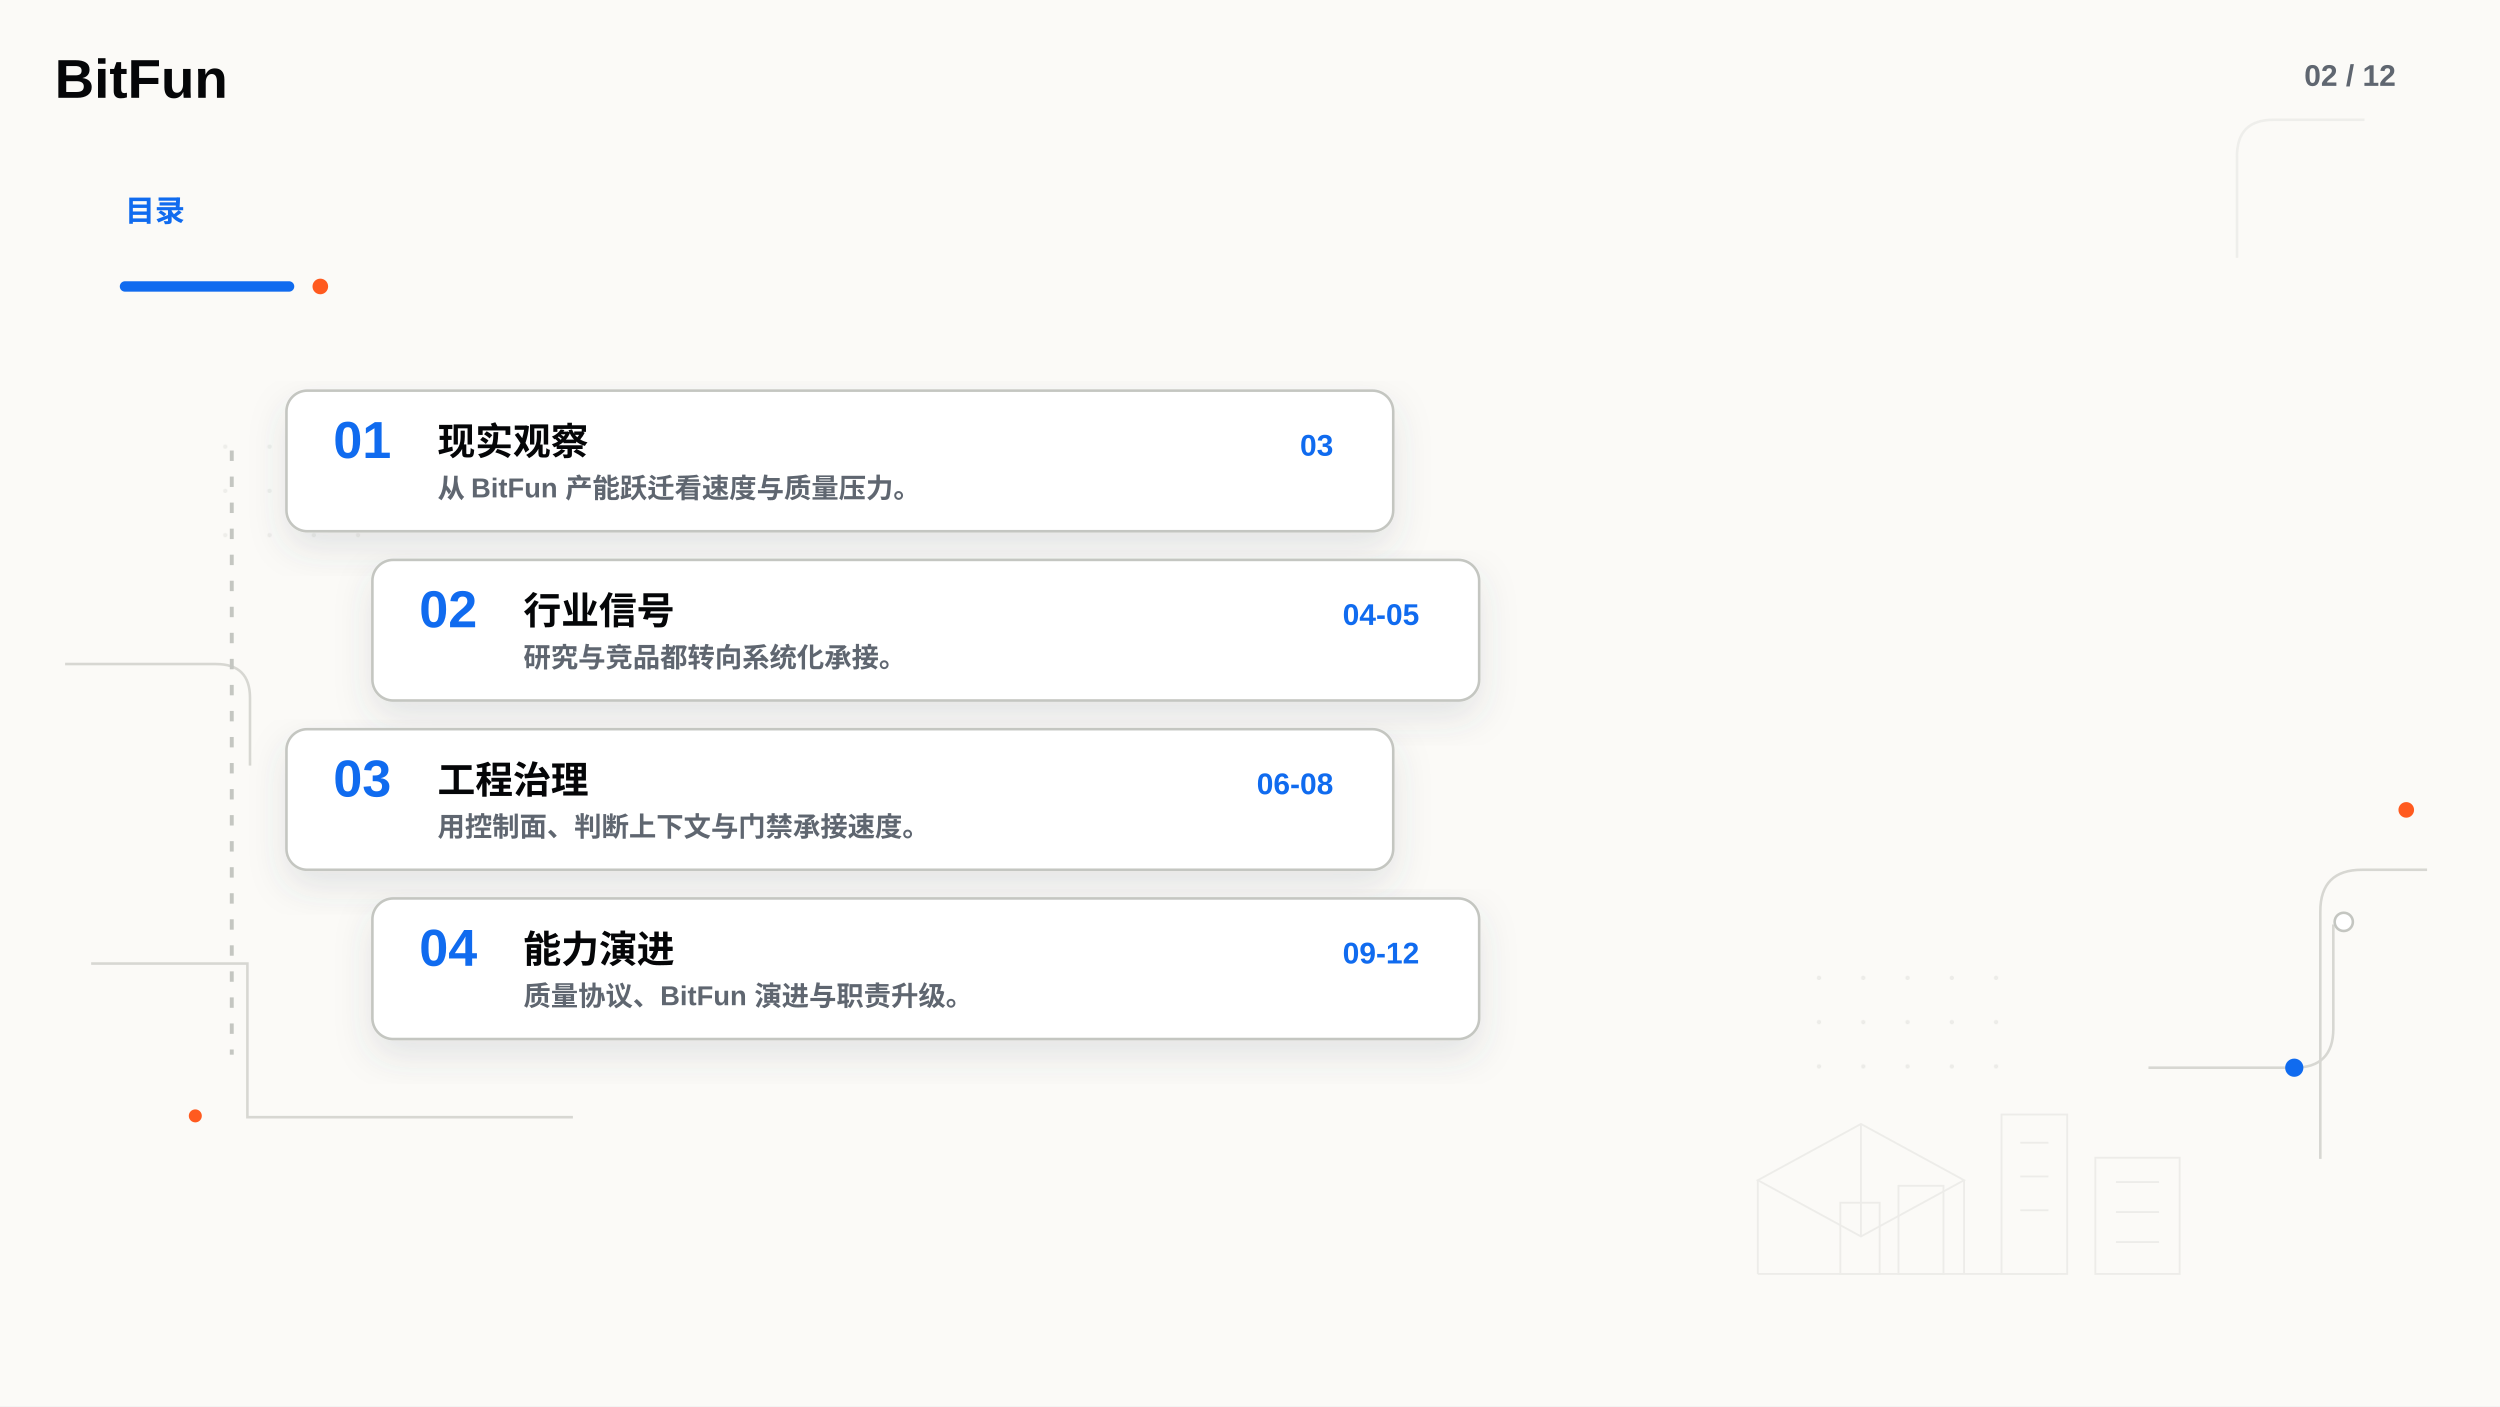
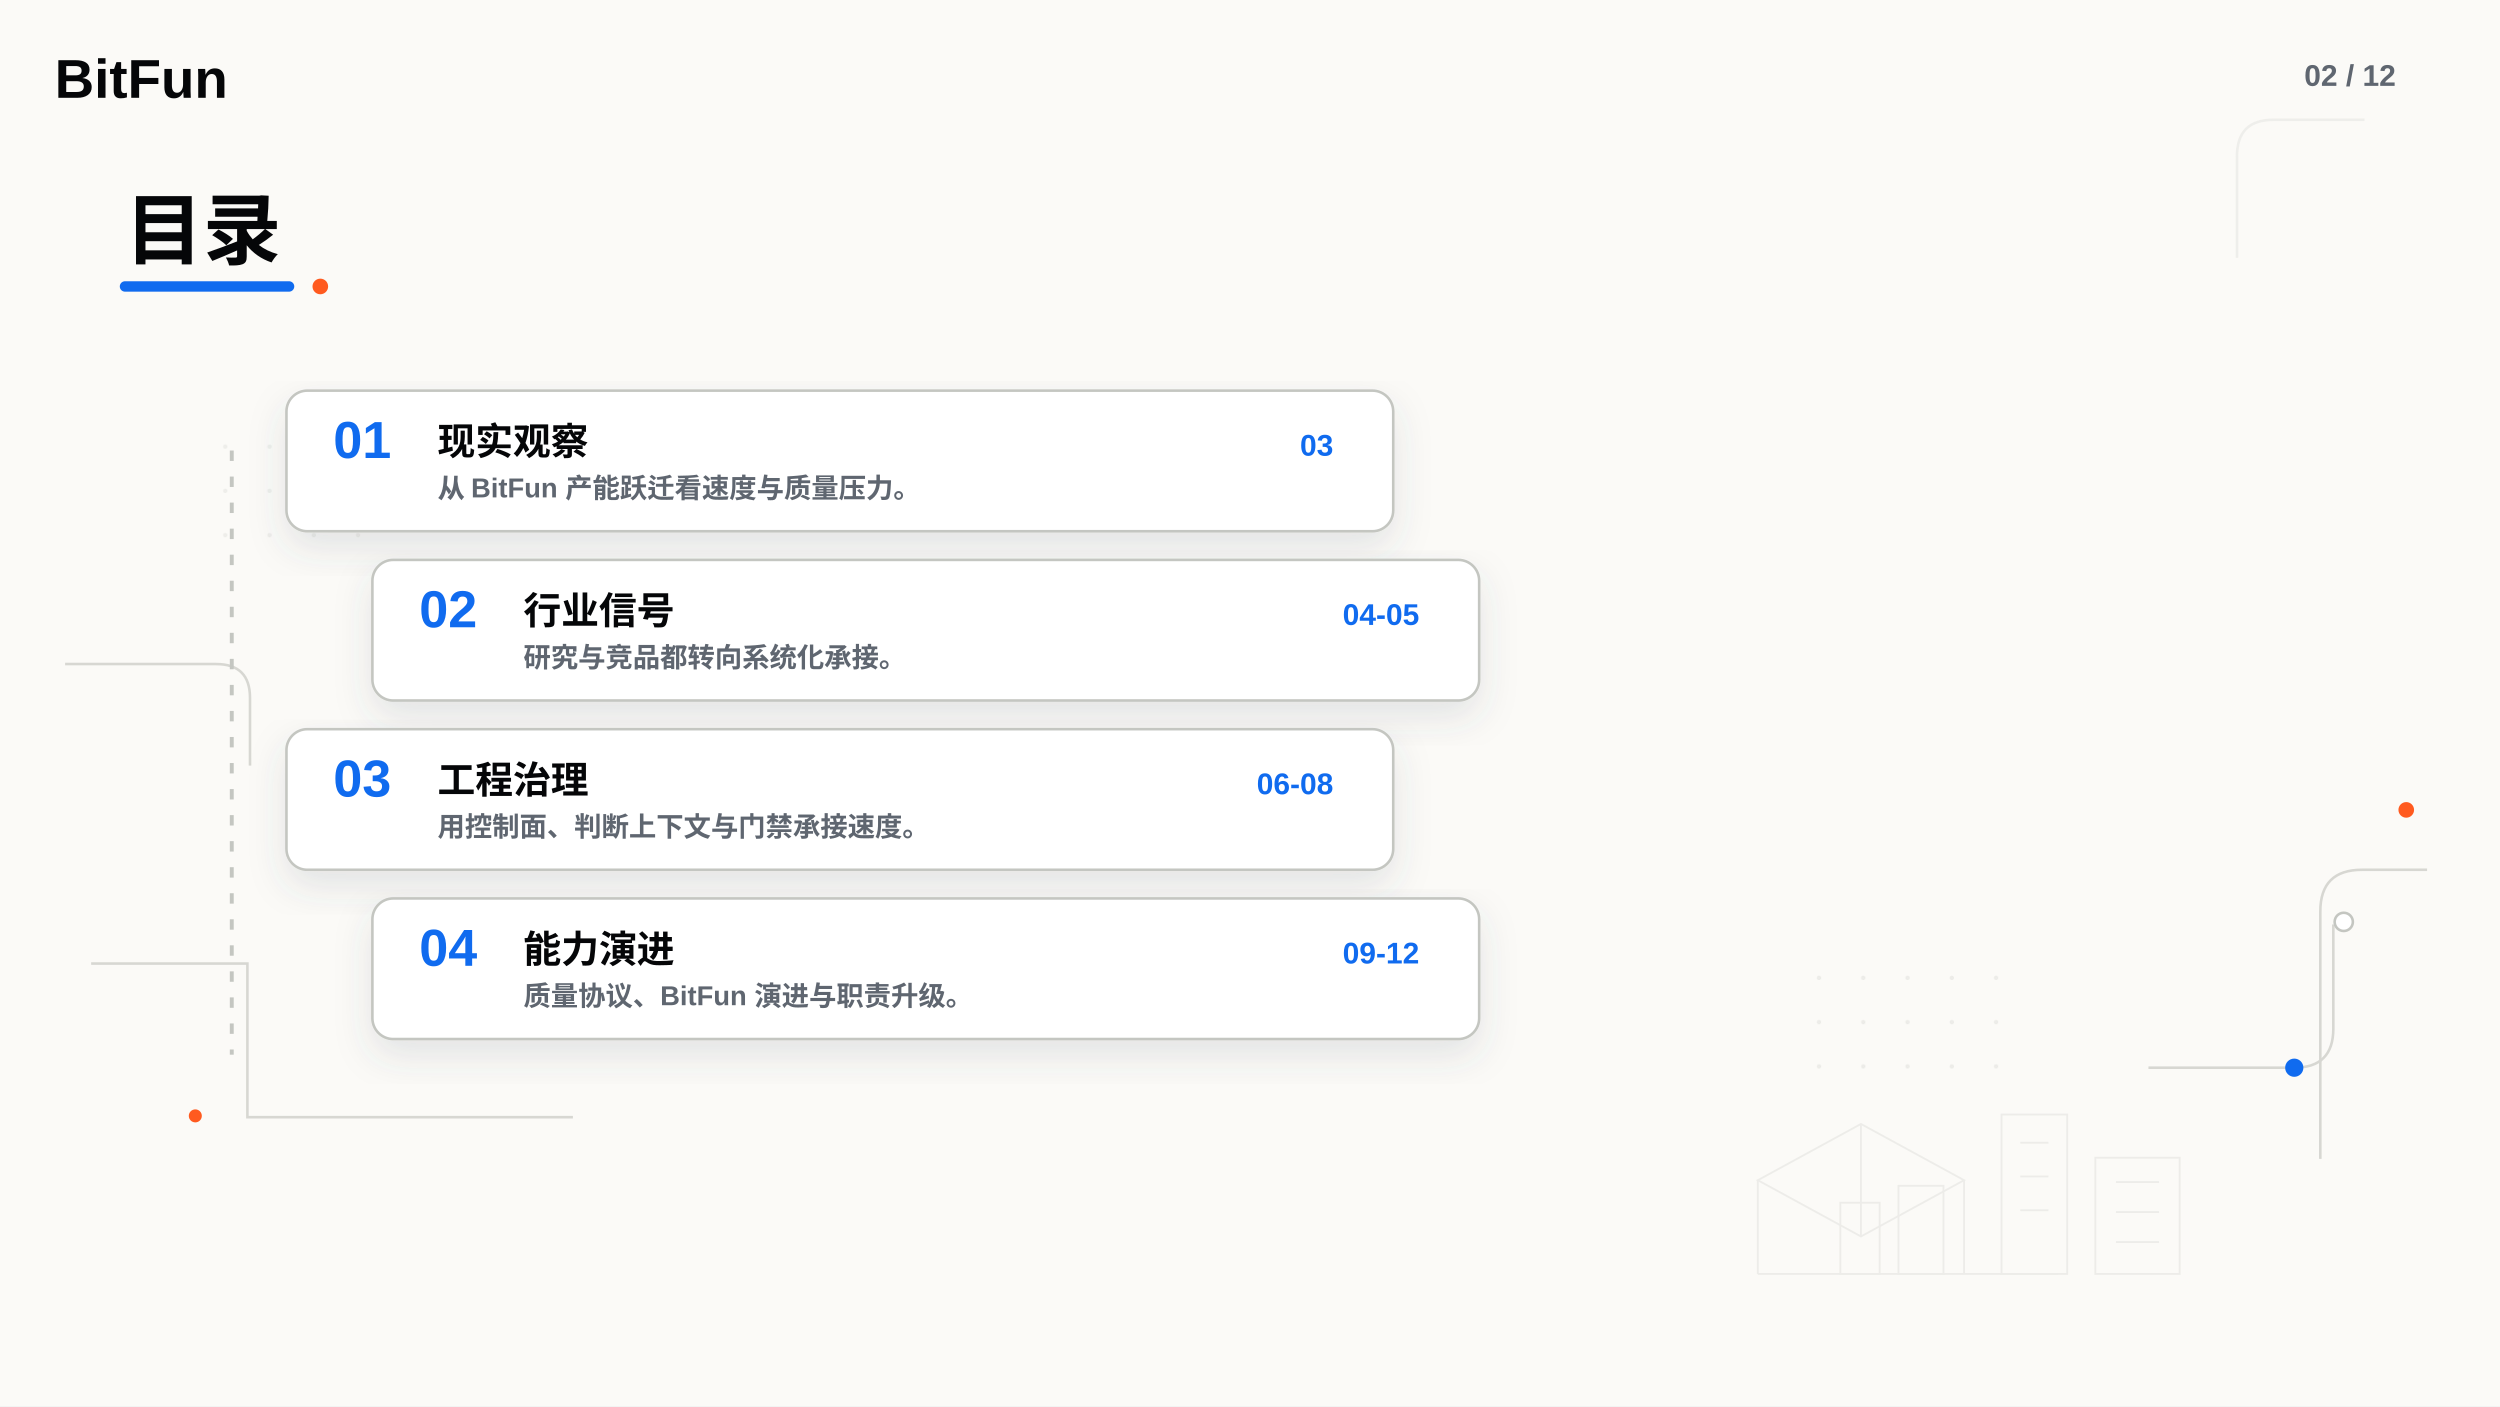
<svg xmlns="http://www.w3.org/2000/svg" width="1920" height="1080" viewBox="0 0 1920 1080">
  <defs>
    <pattern id="lightDots" width="34" height="34" patternUnits="userSpaceOnUse">
      <circle cx="3" cy="3" r="1.7" fill="#C4C6C1" opacity="0.55" />
    </pattern>
    <filter id="paperShadow" x="-18%" y="-18%" width="136%" height="150%">
      <feDropShadow dx="0" dy="12" stdDeviation="14" flood-color="#4B5563" flood-opacity="0.13" />
    </filter>
    <marker id="arrowBlue" markerWidth="12" markerHeight="12" refX="9" refY="6" orient="auto" markerUnits="strokeWidth">
      <path d="M2 2 L10 6 L2 10" fill="none" stroke="#106BEF" stroke-width="2" />
    </marker>
    <marker id="arrowGray" markerWidth="12" markerHeight="12" refX="9" refY="6" orient="auto" markerUnits="strokeWidth">
      <path d="M2 2 L10 6 L2 10" fill="none" stroke="#A5A9AE" stroke-width="2" />
    </marker>
  </defs>
  <rect width="1920" height="1080" fill="#FBFAF7" />
  <path d="M1816 92 h-70 q-28 0 -28 28 v78" stroke="#D7D7D2" stroke-width="2" fill="none" opacity="0.34" />
  <path d="M1782 890 v-190 q0 -32 32 -32 h50" stroke="#D7D7D2" stroke-width="2" fill="none" />
  <path d="M1650 820 h112 q30 0 30 -30 v-80" stroke="#D7D7D2" stroke-width="2" fill="none" />
  <circle cx="1800" cy="708" r="7" fill="#FFFFFF" stroke="#C4C6C1" stroke-width="2" />
  <circle cx="1762" cy="820" r="7" fill="#106BEF" />
  <circle cx="1848" cy="622" r="6" fill="#FF5A1F" />
  <rect x="1378" y="720" width="180" height="120" fill="url(#lightDots)" opacity="0.48" />
  <rect x="152" y="318" width="128" height="96" fill="url(#lightDots)" opacity="0.42" />
  <path d="M70 740 h120 v118 h250" stroke="#D7D7D2" stroke-width="2" fill="none" />
  <path d="M50 510 h116 q26 0 26 26 v52" stroke="#D7D7D2" stroke-width="2" fill="none" />
  <circle cx="150" cy="857" r="5" fill="#FF5A1F" />
  <g opacity="0.26" transform="translate(1350 820) scale(0.72)">
    <path d="M0 120 L110 60 L220 120 L110 180 Z" fill="none" stroke="#C4C6C1" stroke-width="2" />
    <path d="M110 60 V180 M0 120 V220 M220 120 V220 M0 220 H320" stroke="#C4C6C1" stroke-width="2" fill="none" />
    <path d="M260 50 h70 v170 h-70 Z M280 80 h30 M280 116 h30 M280 152 h30" stroke="#C4C6C1" stroke-width="2" fill="none" />
    <path d="M360 96 h90 v124 h-90 Z M382 122 h46 M382 154 h46 M382 186 h46" stroke="#C4C6C1" stroke-width="2" fill="none" />
    <path d="M88 144 h42 v76 h-42 Z M150 126 h48 v94 h-48 Z" stroke="#C4C6C1" stroke-width="2" fill="none" />
  </g>
  <style>
      text { font-family: "Microsoft YaHei", "Noto Sans SC", "PingFang SC", "Segoe UI", Arial, sans-serif; dominant-baseline: hanging; }
      .brand5 { font-size: 42px; font-weight: 900; fill: #050608; }
      .num5 { font-family: "Arial", "Microsoft YaHei", sans-serif; font-weight: 900; fill: #050608; }
      .h15 { font-size: 68px; font-weight: 900; fill: #050608; letter-spacing: 0; }
      .h25 { font-size: 58px; font-weight: 900; fill: #050608; letter-spacing: 0; }
      .sub5 { font-size: 31px; font-weight: 560; fill: #5F6670; }
      .body5 { font-size: 30px; font-weight: 700; fill: #050608; }
      .muted5 { font-size: 24px; font-weight: 560; fill: #5F6670; }
      .label5 { font-size: 29px; font-weight: 900; fill: #050608; }
      .small5 { font-size: 23px; font-weight: 760; fill: #5F6670; }
      .micro5 { font-size: 19px; font-weight: 760; fill: #5F6670; }
    </style>
  <text x="42" y="46" class="brand5">BitFun</text>
  <text x="1840" y="50" class="small5" text-anchor="end">02 / 12</text>
-   <text x="96" y="150" class="small5" style="fill:#106BEF;font-weight:900">目录</text>
+   <text x="96" y="146" class="h15" style="font-size:60px">目录</text>
  <path d="M96 220 h126" stroke="#106BEF" stroke-width="8" stroke-linecap="round" />
  <circle cx="246" cy="220" r="6" fill="#FF5A1F" />
  <path d="M178 346 V810" stroke="#C4C6C1" stroke-width="3" stroke-dasharray="8 12" />
  <rect x="220" y="300" width="850" height="108" rx="16" fill="#FFFFFF" stroke="#C4C6C1" stroke-width="2" filter="url(#paperShadow)" />
  <text x="256" y="324" class="num5" style="font-size:40px;fill:#106BEF">01</text>
  <text x="336" y="324" class="label5" style="font-size:29px">现实观察</text>
  <text x="336" y="364" class="small5" style="font-size:21px">从 BitFun 产能跃迁看速度与质量压力。</text>
  <text x="1024" y="334" class="small5" text-anchor="end" style="fill:#106BEF;font-weight:900">03</text>
  <rect x="286" y="430" width="850" height="108" rx="16" fill="#FFFFFF" stroke="#C4C6C1" stroke-width="2" filter="url(#paperShadow)" />
  <text x="322" y="454" class="num5" style="font-size:40px;fill:#106BEF">02</text>
  <text x="402" y="454" class="label5" style="font-size:29px">行业信号</text>
  <text x="402" y="494" class="small5" style="font-size:21px">研究与竞品都转向系统化承接。</text>
  <text x="1090" y="464" class="small5" text-anchor="end" style="fill:#106BEF;font-weight:900">04-05</text>
  <rect x="220" y="560" width="850" height="108" rx="16" fill="#FFFFFF" stroke="#C4C6C1" stroke-width="2" filter="url(#paperShadow)" />
  <text x="256" y="584" class="num5" style="font-size:40px;fill:#106BEF">03</text>
  <text x="336" y="584" class="label5" style="font-size:29px">工程治理</text>
  <text x="336" y="624" class="small5" style="font-size:21px">用控制面、判断上下文与门禁承接速度。</text>
  <text x="1024" y="594" class="small5" text-anchor="end" style="fill:#106BEF;font-weight:900">06-08</text>
  <rect x="286" y="690" width="850" height="108" rx="16" fill="#FFFFFF" stroke="#C4C6C1" stroke-width="2" filter="url(#paperShadow)" />
  <text x="322" y="714" class="num5" style="font-size:40px;fill:#106BEF">04</text>
  <text x="402" y="714" class="label5" style="font-size:29px">能力演进</text>
  <text x="402" y="754" class="small5" style="font-size:21px">质量协议、BitFun 演进与职责升级。</text>
  <text x="1090" y="724" class="small5" text-anchor="end" style="fill:#106BEF;font-weight:900">09-12</text>
</svg>
